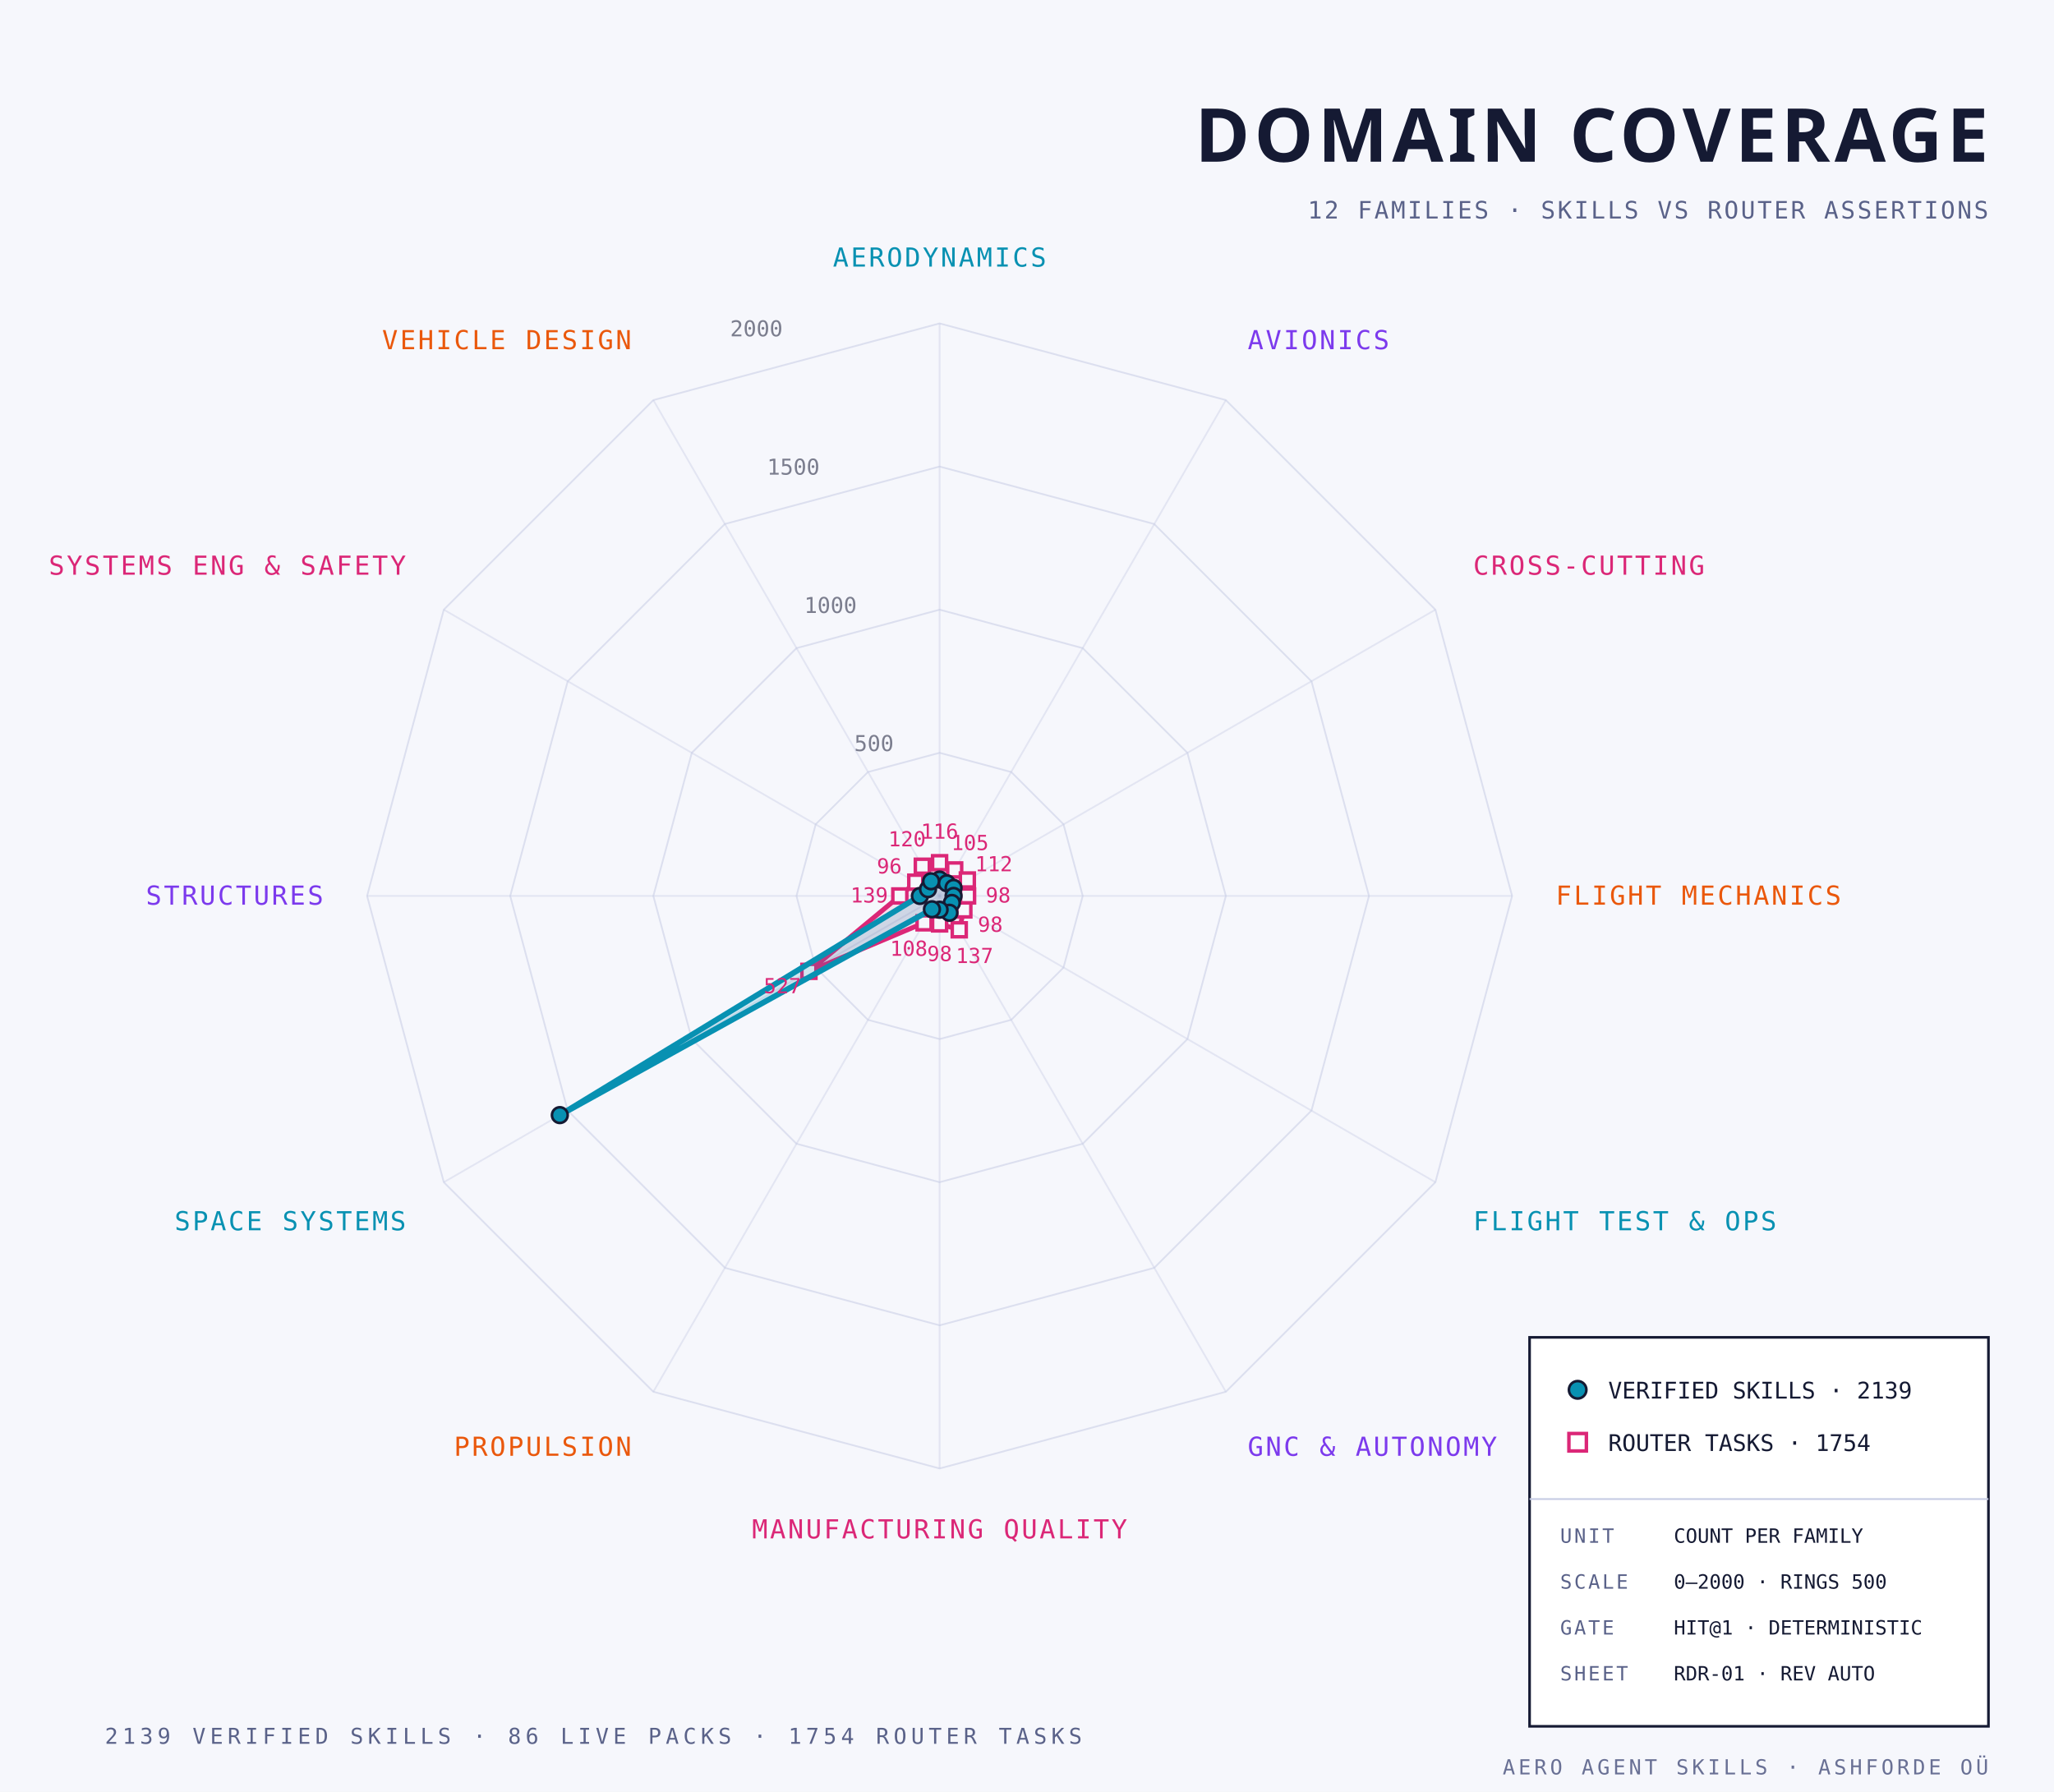
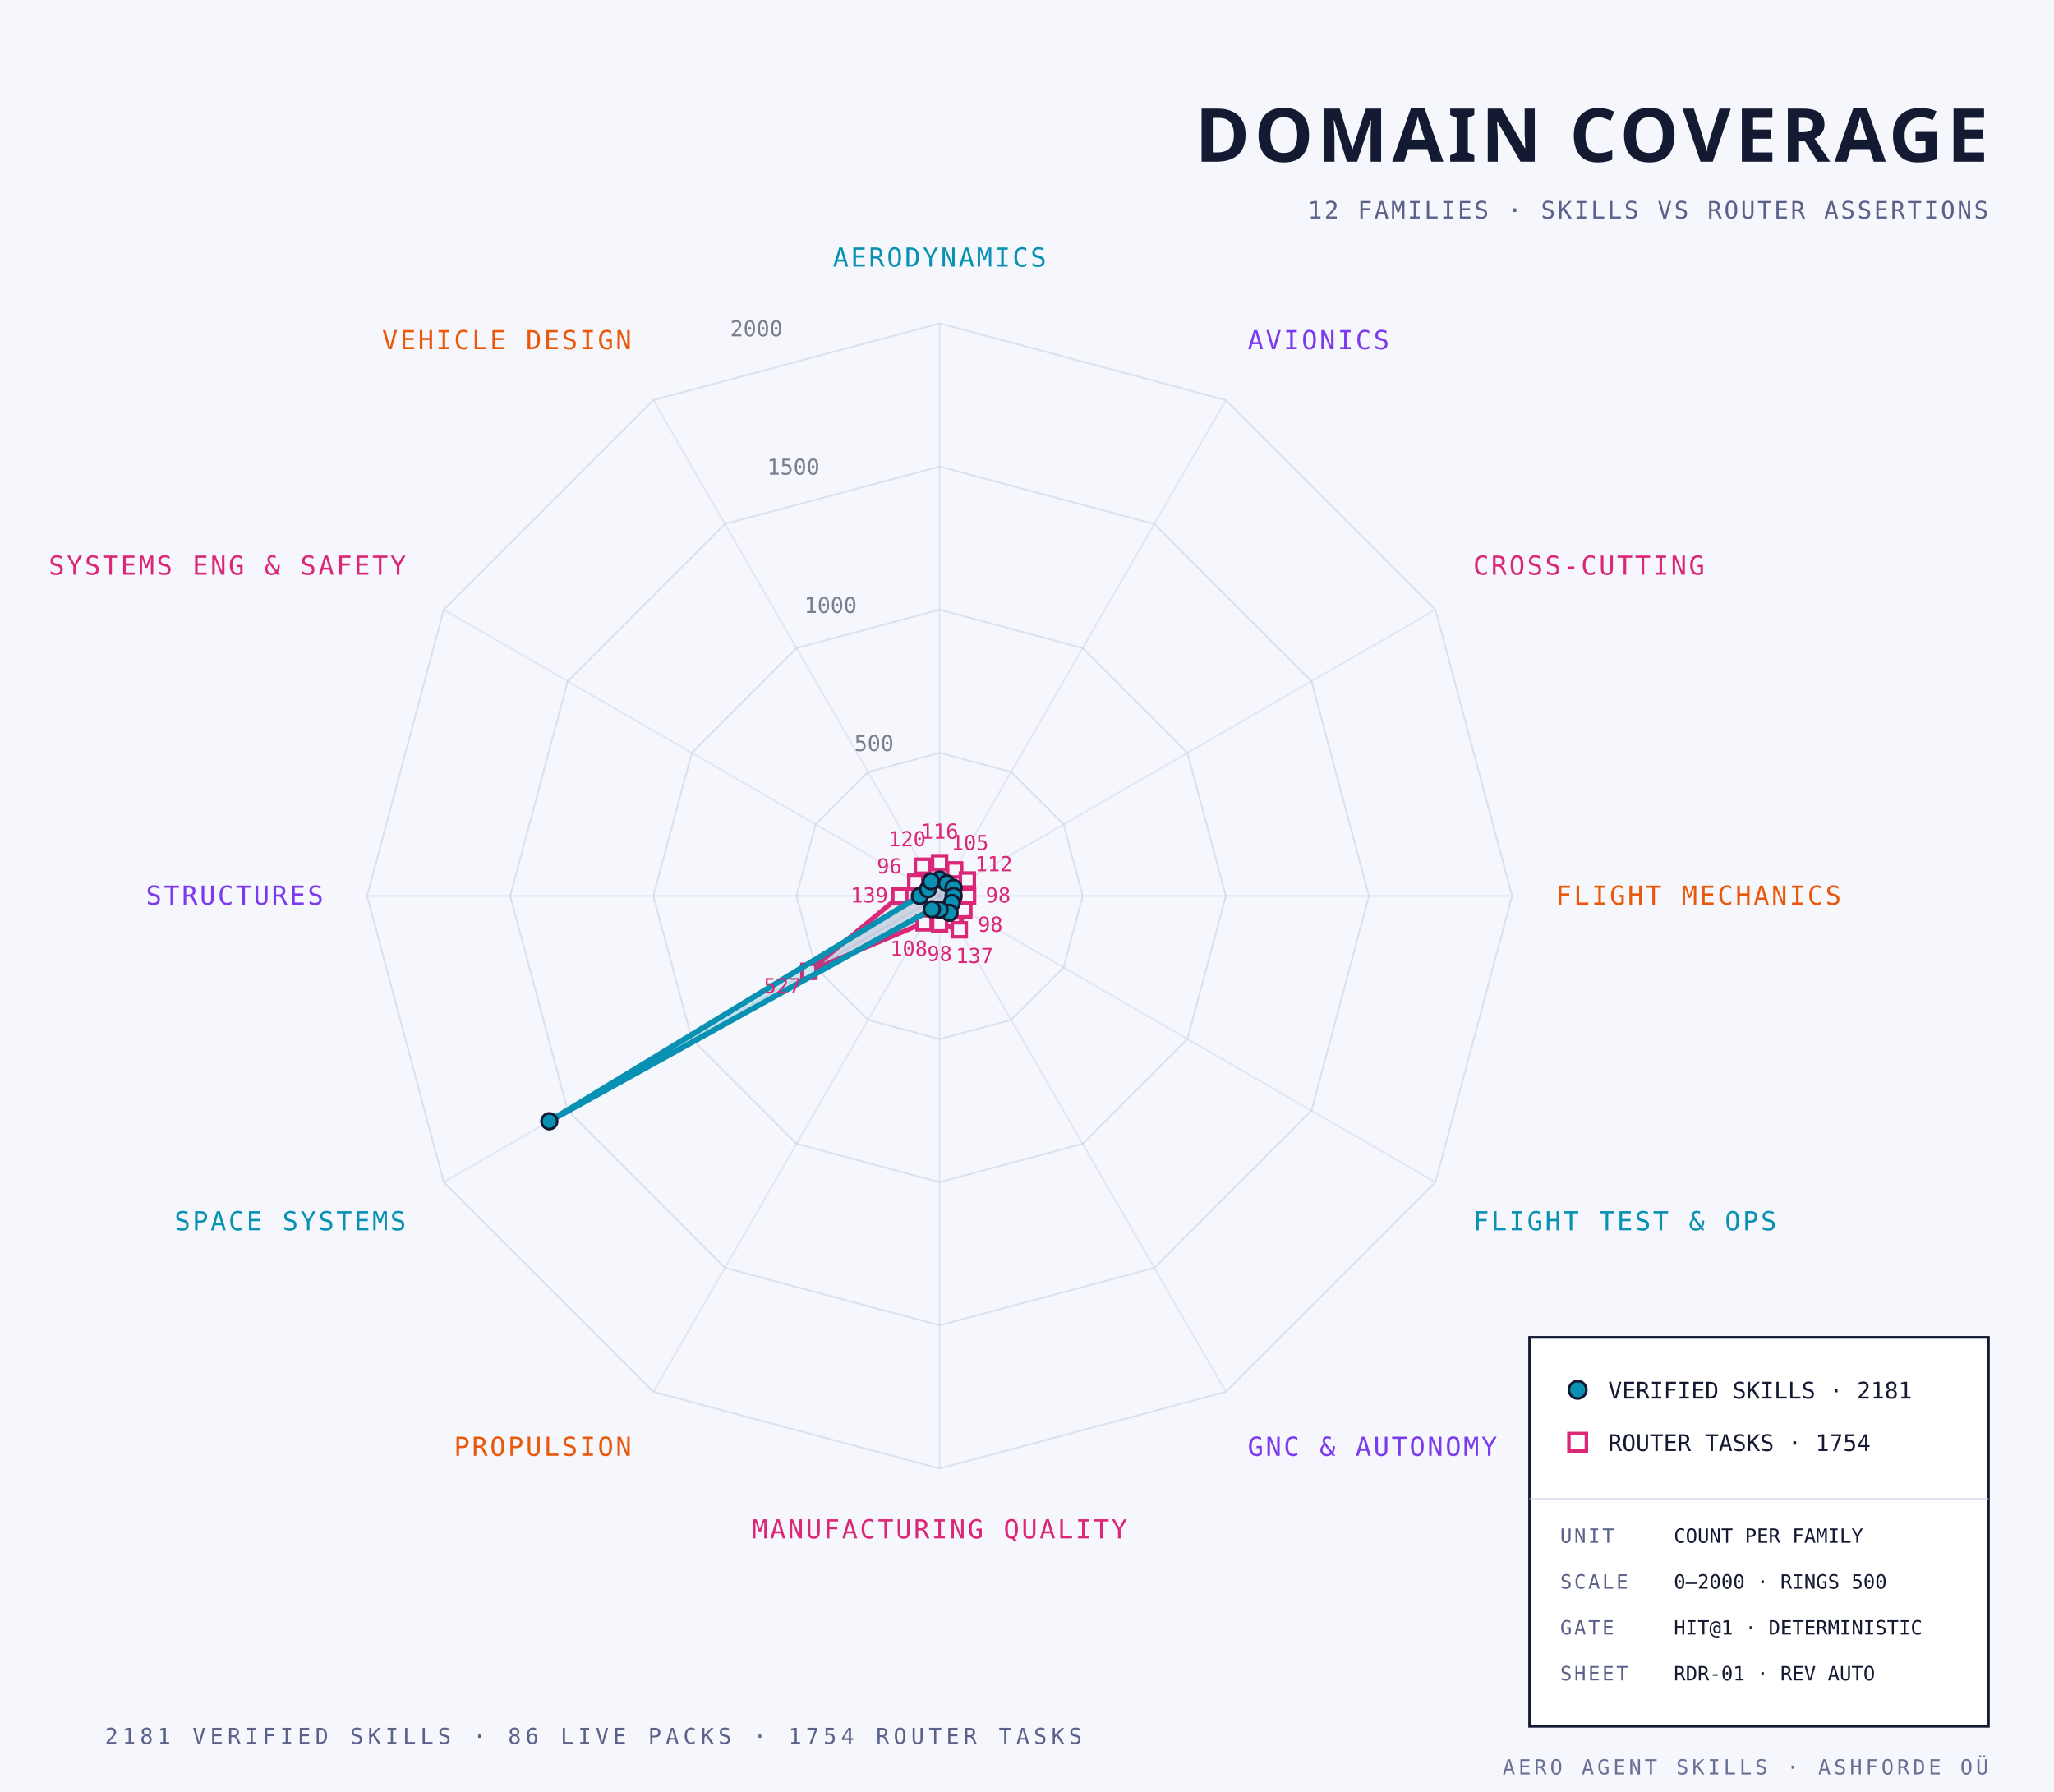
<svg xmlns="http://www.w3.org/2000/svg" width="940" height="820" viewBox="0 0 940 820">
  <style>
    .mono { font-family: "JetBrains Mono", "IBM Plex Mono", "Menlo", monospace; }
    .cond { font-family: "Barlow Condensed", "DIN Condensed", "Arial Narrow", sans-serif; font-weight: 700; text-transform: uppercase; }
    .serif { font-family: "Instrument Serif", Georgia, serif; font-style: italic; }
  </style>
  <rect width="940" height="820" fill="#f6f7fc" />
  <polygon points="430.0,344.5 462.8,353.3 486.7,377.2 495.5,410.0 486.7,442.8 462.8,466.7 430.0,475.5 397.2,466.7 373.3,442.8 364.5,410.0 373.3,377.2 397.2,353.3" fill="none" stroke="#c6cce4" stroke-width="0.8" stroke-opacity="0.55" />
  <polygon points="430.0,279.0 495.5,296.6 543.4,344.5 561.0,410.0 543.4,475.5 495.5,523.4 430.0,541.0 364.5,523.4 316.6,475.5 299.0,410.0 316.6,344.5 364.5,296.6" fill="none" stroke="#c6cce4" stroke-width="0.8" stroke-opacity="0.55" />
  <polygon points="430.0,213.5 528.2,239.8 600.2,311.8 626.5,410.0 600.2,508.2 528.2,580.2 430.0,606.5 331.8,580.2 259.8,508.2 233.5,410.0 259.8,311.8 331.7,239.8" fill="none" stroke="#c6cce4" stroke-width="0.8" stroke-opacity="0.55" />
  <polygon points="430.0,148.0 561.0,183.1 656.9,279.0 692.0,410.0 656.9,541.0 561.0,636.9 430.0,672.0 299.0,636.9 203.1,541.0 168.0,410.0 203.1,279.0 299.0,183.1" fill="none" stroke="#c6cce4" stroke-width="0.8" stroke-opacity="0.55" />
  <line x1="430" y1="410" x2="430.0" y2="148.0" stroke="#c6cce4" stroke-width="0.8" stroke-opacity="0.4" />
  <line x1="430" y1="410" x2="561.0" y2="183.1" stroke="#c6cce4" stroke-width="0.8" stroke-opacity="0.4" />
  <line x1="430" y1="410" x2="656.9" y2="279.0" stroke="#c6cce4" stroke-width="0.8" stroke-opacity="0.4" />
  <line x1="430" y1="410" x2="692.0" y2="410.0" stroke="#c6cce4" stroke-width="0.8" stroke-opacity="0.4" />
  <line x1="430" y1="410" x2="656.9" y2="541.0" stroke="#c6cce4" stroke-width="0.8" stroke-opacity="0.4" />
  <line x1="430" y1="410" x2="561.0" y2="636.9" stroke="#c6cce4" stroke-width="0.8" stroke-opacity="0.4" />
  <line x1="430" y1="410" x2="430.0" y2="672.0" stroke="#c6cce4" stroke-width="0.8" stroke-opacity="0.4" />
  <line x1="430" y1="410" x2="299.0" y2="636.9" stroke="#c6cce4" stroke-width="0.8" stroke-opacity="0.4" />
  <line x1="430" y1="410" x2="203.1" y2="541.0" stroke="#c6cce4" stroke-width="0.8" stroke-opacity="0.4" />
  <line x1="430" y1="410" x2="168.0" y2="410.0" stroke="#c6cce4" stroke-width="0.8" stroke-opacity="0.4" />
  <line x1="430" y1="410" x2="203.1" y2="279.0" stroke="#c6cce4" stroke-width="0.8" stroke-opacity="0.4" />
  <line x1="430" y1="410" x2="299.0" y2="183.1" stroke="#c6cce4" stroke-width="0.8" stroke-opacity="0.4" />
  <text class="mono" x="409.0" y="343.7" text-anchor="end" font-size="10" fill="#151a33" opacity="0.55">500</text>
  <text class="mono" x="392.1" y="280.5" text-anchor="end" font-size="10" fill="#151a33" opacity="0.55">1000</text>
  <text class="mono" x="375.1" y="217.2" text-anchor="end" font-size="10" fill="#151a33" opacity="0.55">1500</text>
  <text class="mono" x="358.2" y="153.9" text-anchor="end" font-size="10" fill="#151a33" opacity="0.55">2000</text>
  <text class="mono" x="430.0" y="122.0" text-anchor="middle" font-size="12" fill="#0891b2" letter-spacing="1">AERODYNAMICS</text>
  <text class="mono" x="571.0" y="159.8" text-anchor="start" font-size="12" fill="#7c3aed" letter-spacing="1">AVIONICS</text>
  <text class="mono" x="674.2" y="263.0" text-anchor="start" font-size="12" fill="#db2777" letter-spacing="1">CROSS-CUTTING</text>
  <text class="mono" x="712.0" y="414.0" text-anchor="start" font-size="12" fill="#ea580c" letter-spacing="1">FLIGHT MECHANICS</text>
  <text class="mono" x="674.2" y="563.0" text-anchor="start" font-size="12" fill="#0891b2" letter-spacing="1">FLIGHT TEST &amp; OPS</text>
  <text class="mono" x="571.0" y="666.2" text-anchor="start" font-size="12" fill="#7c3aed" letter-spacing="1">GNC &amp; AUTONOMY</text>
  <text class="mono" x="430.0" y="704.0" text-anchor="middle" font-size="12" fill="#db2777" letter-spacing="1">MANUFACTURING QUALITY</text>
  <text class="mono" x="289.0" y="666.2" text-anchor="end" font-size="12" fill="#ea580c" letter-spacing="1">PROPULSION</text>
  <text class="mono" x="185.8" y="563.0" text-anchor="end" font-size="12" fill="#0891b2" letter-spacing="1">SPACE SYSTEMS</text>
  <text class="mono" x="148.0" y="414.0" text-anchor="end" font-size="12" fill="#7c3aed" letter-spacing="1">STRUCTURES</text>
  <text class="mono" x="185.8" y="263.0" text-anchor="end" font-size="12" fill="#db2777" letter-spacing="1">SYSTEMS ENG &amp; SAFETY</text>
  <text class="mono" x="289.0" y="159.8" text-anchor="end" font-size="12" fill="#ea580c" letter-spacing="1">VEHICLE DESIGN</text>
  <polygon points="430.0,394.8 436.9,398.1 442.7,402.7 442.8,410.0 441.1,416.4 439.0,425.5 430.0,422.8 422.9,422.3 370.2,444.5 411.8,410.0 419.1,403.7 422.1,396.4" fill="#db2777" fill-opacity="0.10" stroke="#db2777" stroke-width="2.2" />
  <rect x="426.8" y="391.6" width="6.4" height="6.4" fill="#f6f7fc" stroke="#db2777" stroke-width="1.6" />
  <rect x="433.7" y="394.9" width="6.4" height="6.4" fill="#f6f7fc" stroke="#db2777" stroke-width="1.6" />
  <rect x="439.5" y="399.5" width="6.4" height="6.4" fill="#f6f7fc" stroke="#db2777" stroke-width="1.6" />
  <rect x="439.6" y="406.8" width="6.4" height="6.4" fill="#f6f7fc" stroke="#db2777" stroke-width="1.6" />
  <rect x="437.9" y="413.2" width="6.4" height="6.4" fill="#f6f7fc" stroke="#db2777" stroke-width="1.6" />
  <rect x="435.8" y="422.3" width="6.4" height="6.4" fill="#f6f7fc" stroke="#db2777" stroke-width="1.6" />
  <rect x="426.8" y="419.6" width="6.4" height="6.4" fill="#f6f7fc" stroke="#db2777" stroke-width="1.6" />
  <rect x="419.7" y="419.1" width="6.4" height="6.4" fill="#f6f7fc" stroke="#db2777" stroke-width="1.6" />
  <rect x="367.0" y="441.3" width="6.4" height="6.4" fill="#f6f7fc" stroke="#db2777" stroke-width="1.6" />
  <rect x="408.6" y="406.8" width="6.4" height="6.4" fill="#f6f7fc" stroke="#db2777" stroke-width="1.6" />
  <rect x="415.9" y="400.5" width="6.4" height="6.4" fill="#f6f7fc" stroke="#db2777" stroke-width="1.6" />
  <rect x="418.9" y="393.2" width="6.4" height="6.4" fill="#f6f7fc" stroke="#db2777" stroke-width="1.6" />
-   <polygon points="430.0,402.5 433.3,404.2 436.4,406.3 436.4,410.0 435.6,413.2 434.5,417.7 430.0,416.3 426.5,416.1 256.2,510.3 421.0,410.0 424.7,406.9 426.1,403.3" fill="#0891b2" fill-opacity="0.16" stroke="#0891b2" stroke-width="2.6" />
+   <polygon points="430.0,402.5 433.3,404.2 436.4,406.3 436.4,410.0 435.6,413.2 434.5,417.7 430.0,416.3 426.5,416.1 251.4,513.1 421.0,410.0 424.7,406.9 426.1,403.3" fill="#0891b2" fill-opacity="0.16" stroke="#0891b2" stroke-width="2.6" />
  <circle cx="430.0" cy="402.5" r="3.6" fill="#0891b2" stroke="#151a33" stroke-width="1.2" />
  <circle cx="433.3" cy="404.2" r="3.6" fill="#0891b2" stroke="#151a33" stroke-width="1.2" />
  <circle cx="436.4" cy="406.3" r="3.6" fill="#0891b2" stroke="#151a33" stroke-width="1.2" />
  <circle cx="436.4" cy="410.0" r="3.6" fill="#0891b2" stroke="#151a33" stroke-width="1.2" />
  <circle cx="435.6" cy="413.2" r="3.6" fill="#0891b2" stroke="#151a33" stroke-width="1.2" />
  <circle cx="434.5" cy="417.7" r="3.6" fill="#0891b2" stroke="#151a33" stroke-width="1.2" />
  <circle cx="430.0" cy="416.3" r="3.6" fill="#0891b2" stroke="#151a33" stroke-width="1.2" />
  <circle cx="426.5" cy="416.1" r="3.6" fill="#0891b2" stroke="#151a33" stroke-width="1.2" />
-   <circle cx="256.2" cy="510.3" r="3.6" fill="#0891b2" stroke="#151a33" stroke-width="1.2" />
+   <circle cx="251.4" cy="513.1" r="3.6" fill="#0891b2" stroke="#151a33" stroke-width="1.2" />
  <circle cx="421.0" cy="410.0" r="3.6" fill="#0891b2" stroke="#151a33" stroke-width="1.2" />
  <circle cx="424.7" cy="406.9" r="3.6" fill="#0891b2" stroke="#151a33" stroke-width="1.2" />
  <circle cx="426.1" cy="403.3" r="3.6" fill="#0891b2" stroke="#151a33" stroke-width="1.2" />
  <text class="mono" x="430.0" y="383.8" text-anchor="middle" font-size="9.5" fill="#db2777">116</text>
  <text class="mono" x="443.9" y="389.0" text-anchor="middle" font-size="9.5" fill="#db2777">105</text>
  <text class="mono" x="454.8" y="398.7" text-anchor="middle" font-size="9.5" fill="#db2777">112</text>
  <text class="mono" x="456.8" y="413.0" text-anchor="middle" font-size="9.5" fill="#db2777">98</text>
  <text class="mono" x="453.2" y="426.4" text-anchor="middle" font-size="9.5" fill="#db2777">98</text>
  <text class="mono" x="446.0" y="440.7" text-anchor="middle" font-size="9.5" fill="#db2777">137</text>
  <text class="mono" x="430.0" y="439.8" text-anchor="middle" font-size="9.5" fill="#db2777">98</text>
  <text class="mono" x="415.9" y="437.4" text-anchor="middle" font-size="9.5" fill="#db2777">108</text>
  <text class="mono" x="358.1" y="454.5" text-anchor="middle" font-size="9.5" fill="#db2777">527</text>
  <text class="mono" x="397.8" y="413.0" text-anchor="middle" font-size="9.5" fill="#db2777">139</text>
  <text class="mono" x="407.0" y="399.7" text-anchor="middle" font-size="9.5" fill="#db2777">96</text>
  <text class="mono" x="415.1" y="387.3" text-anchor="middle" font-size="9.5" fill="#db2777">120</text>
  <text class="cond" x="910.0" y="74.0" text-anchor="end" font-size="34" fill="#151a33" letter-spacing="2">DOMAIN COVERAGE</text>
  <text class="mono" x="910.0" y="100.0" text-anchor="end" font-size="11" fill="#5a6289" letter-spacing="1">12 FAMILIES · SKILLS VS ROUTER ASSERTIONS</text>
  <rect x="700" y="612" width="210" height="178" fill="#ffffff" stroke="#151a33" stroke-width="1.2" />
  <line x1="700" y1="686" x2="910" y2="686" stroke="#c6cce4" stroke-width="0.8" />
  <circle cx="722" cy="636" r="4" fill="#0891b2" stroke="#151a33" stroke-width="1.2" />
-   <text class="mono" x="736.0" y="640.0" text-anchor="start" font-size="10.5" fill="#151a33">VERIFIED SKILLS · 2139</text>
+   <text class="mono" x="736.0" y="640.0" text-anchor="start" font-size="10.5" fill="#151a33">VERIFIED SKILLS · 2181</text>
  <rect x="718" y="656" width="8" height="8" fill="none" stroke="#db2777" stroke-width="1.6" />
  <text class="mono" x="736.0" y="664.0" text-anchor="start" font-size="10.5" fill="#151a33">ROUTER TASKS · 1754</text>
  <text class="mono" x="714.0" y="706.0" text-anchor="start" font-size="9" fill="#5a6289" letter-spacing="1">UNIT</text>
  <text class="mono" x="766.0" y="706.0" text-anchor="start" font-size="9" fill="#151a33">COUNT PER FAMILY</text>
  <text class="mono" x="714.0" y="727.0" text-anchor="start" font-size="9" fill="#5a6289" letter-spacing="1">SCALE</text>
  <text class="mono" x="766.0" y="727.0" text-anchor="start" font-size="9" fill="#151a33">0–2000 · RINGS 500</text>
  <text class="mono" x="714.0" y="748.0" text-anchor="start" font-size="9" fill="#5a6289" letter-spacing="1">GATE</text>
  <text class="mono" x="766.0" y="748.0" text-anchor="start" font-size="9" fill="#151a33">HIT@1 · DETERMINISTIC</text>
  <text class="mono" x="714.0" y="769.0" text-anchor="start" font-size="9" fill="#5a6289" letter-spacing="1">SHEET</text>
  <text class="mono" x="766.0" y="769.0" text-anchor="start" font-size="9" fill="#151a33">RDR-01 · REV AUTO</text>
-   <text class="mono" x="48.0" y="798.0" text-anchor="start" font-size="10" fill="#5a6289" letter-spacing="2">2139 VERIFIED SKILLS · 86 LIVE PACKS · 1754 ROUTER TASKS</text>
+   <text class="mono" x="48.0" y="798.0" text-anchor="start" font-size="10" fill="#5a6289" letter-spacing="2">2181 VERIFIED SKILLS · 86 LIVE PACKS · 1754 ROUTER TASKS</text>
  <text class="mono" x="910.0" y="812.0" text-anchor="end" font-size="9.5" fill="#5a6289" letter-spacing="1.5" opacity="0.9">AERO AGENT SKILLS · ASHFORDE OÜ</text>
</svg>
